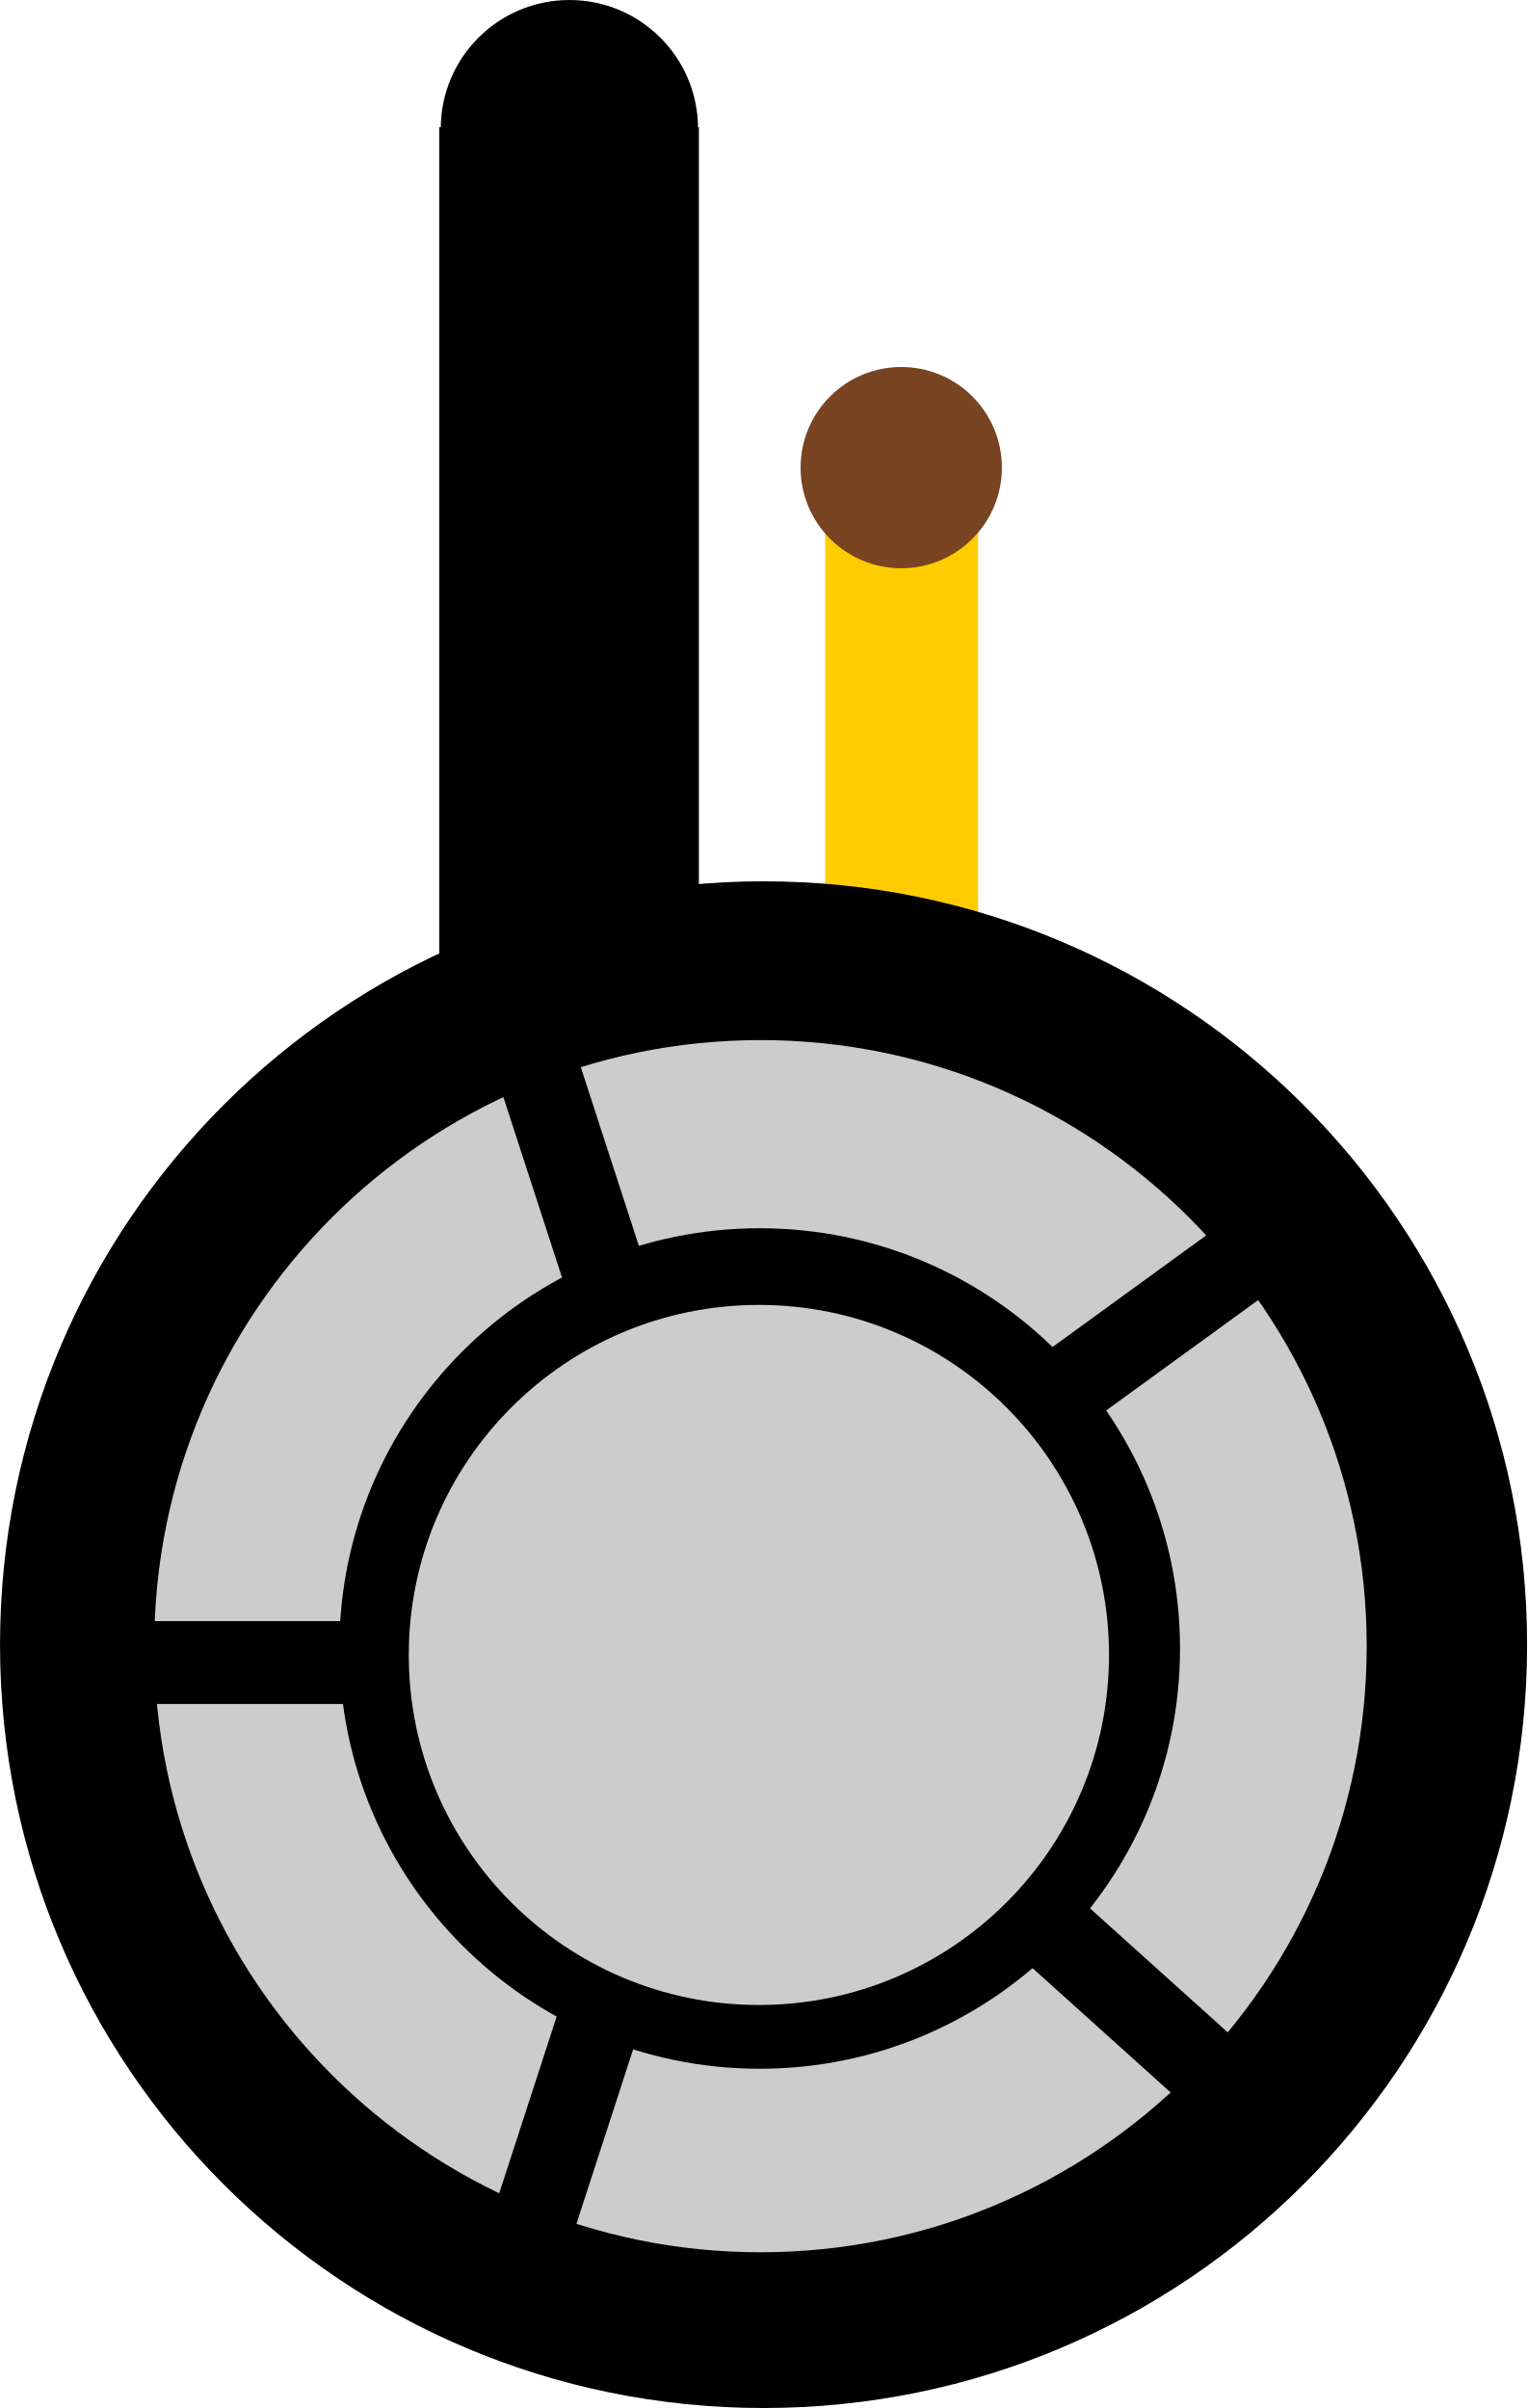
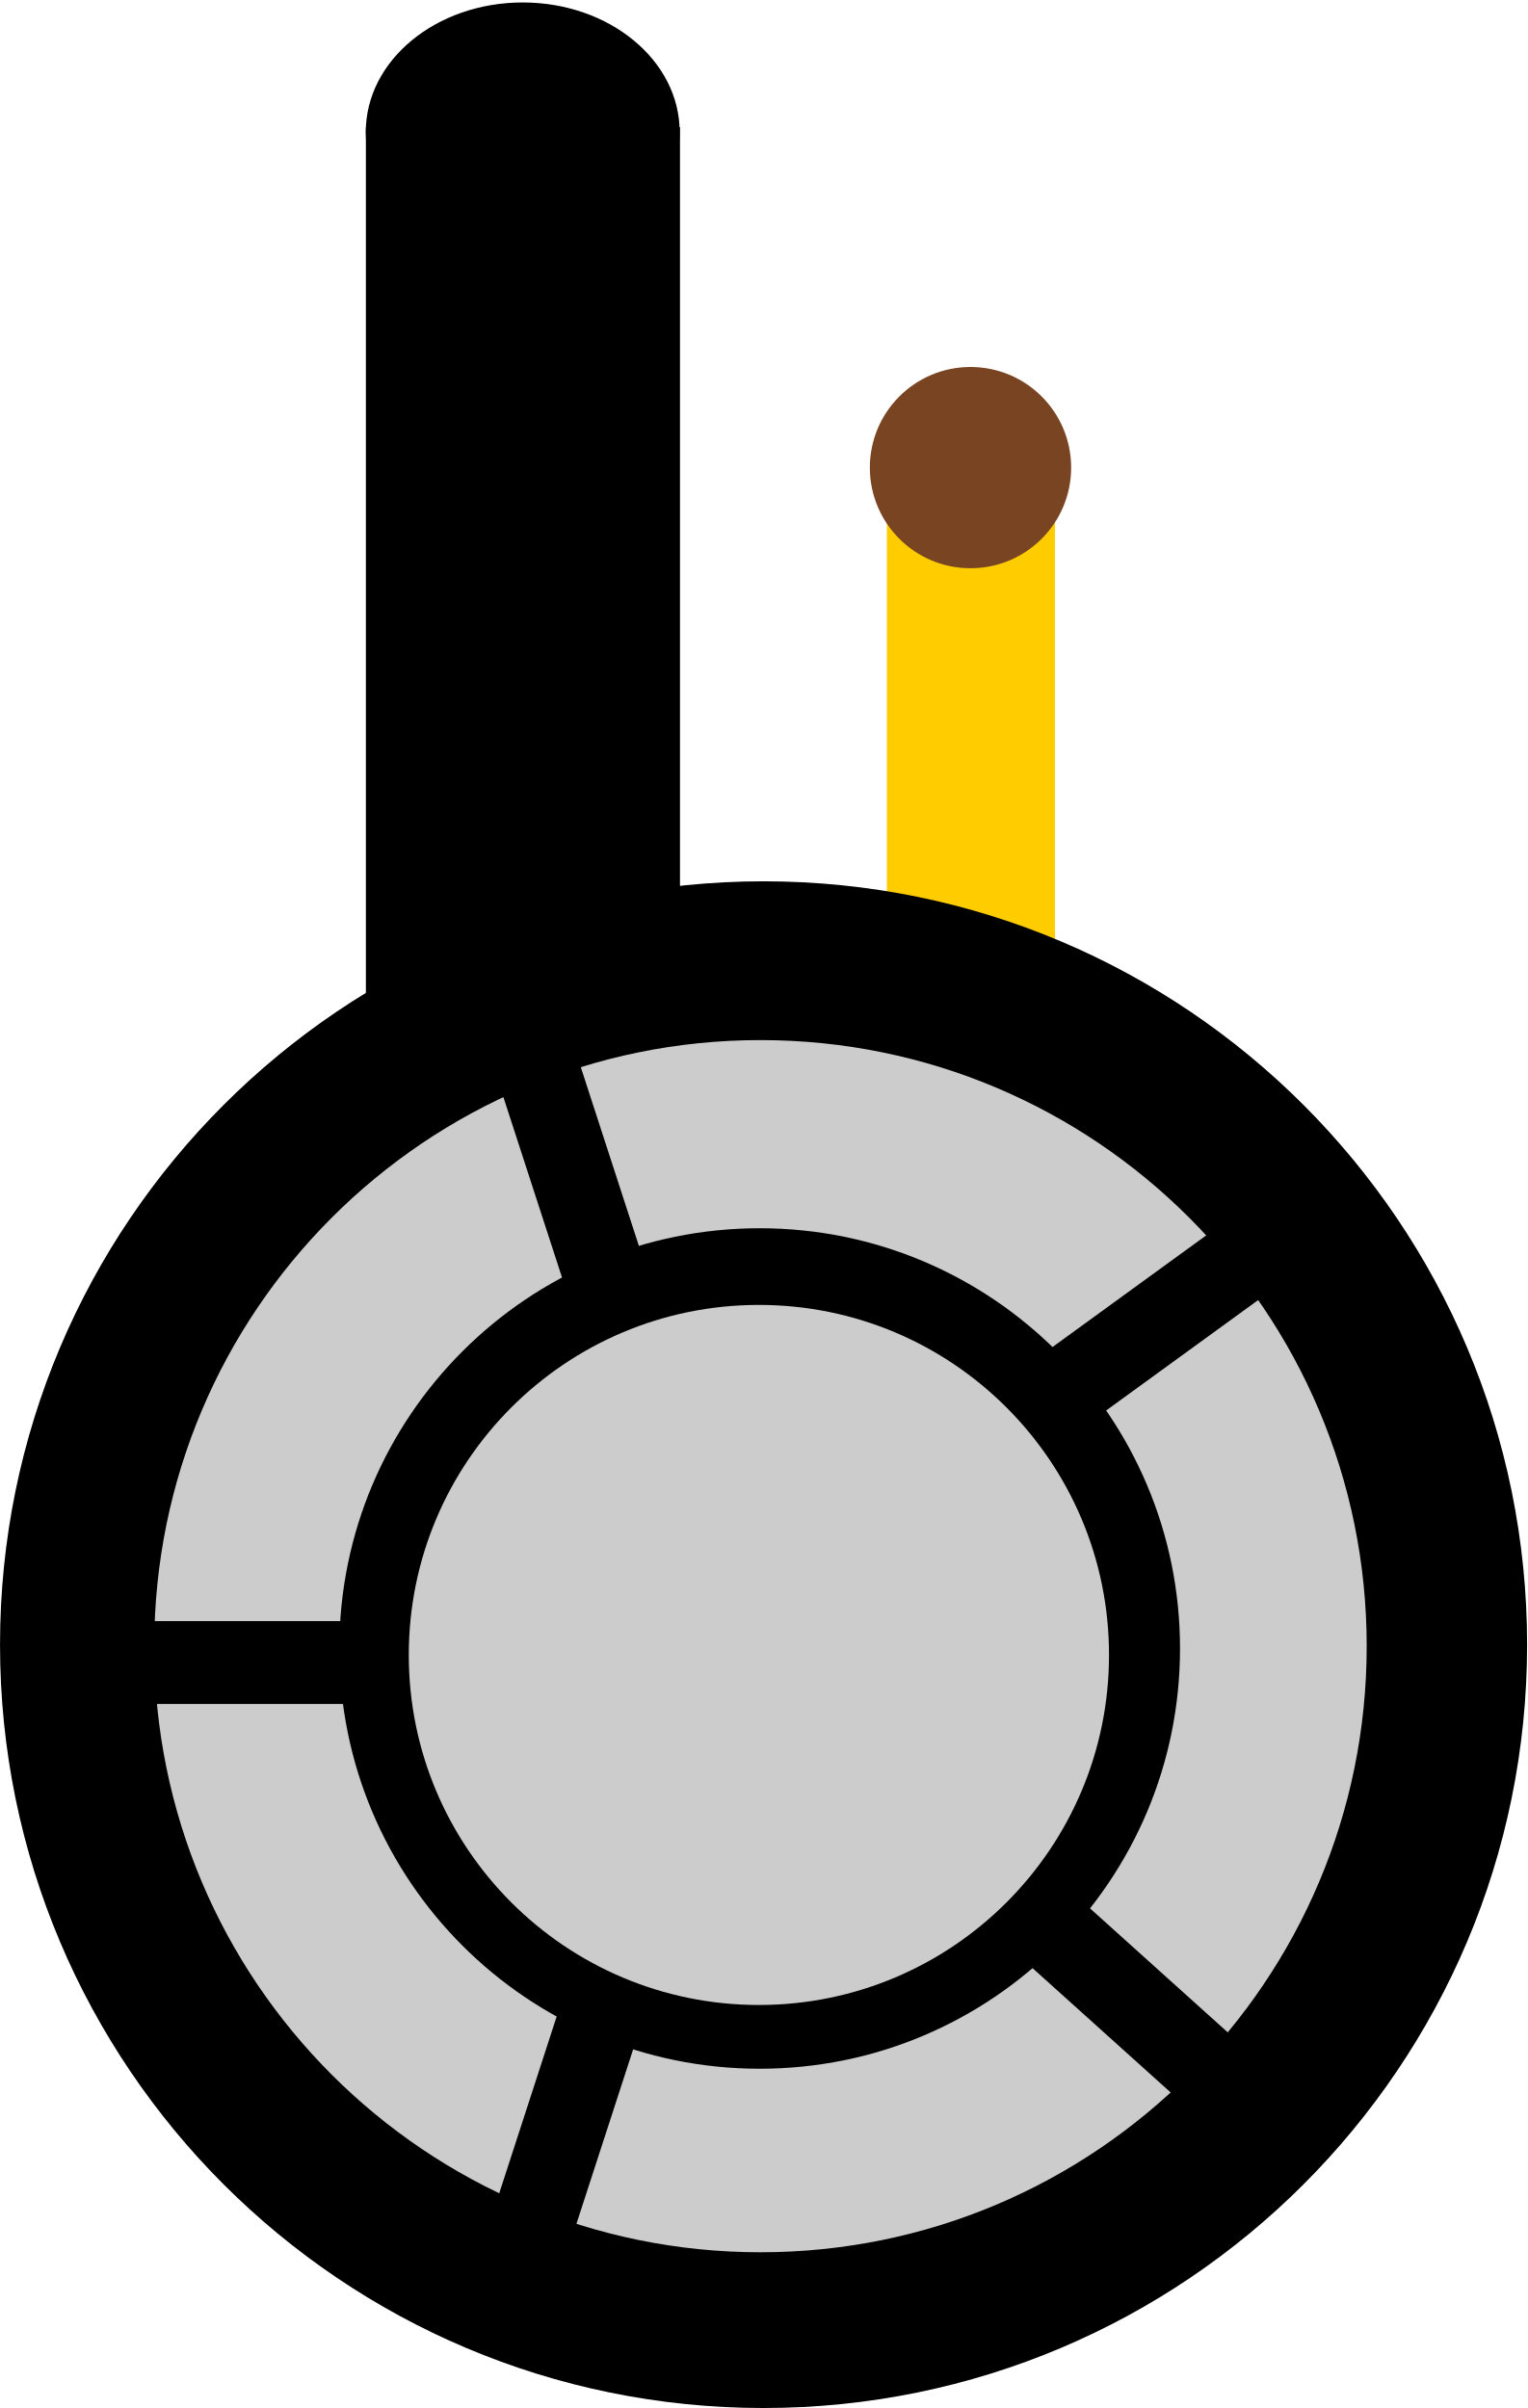
<svg xmlns="http://www.w3.org/2000/svg" id="svg8" version="1.1" viewBox="0 0 33.075 52.166" height="52.166mm" width="33.075mm">
  <defs id="defs2" />
  <g transform="translate(-64.94649,-59.61572)" id="layer1">
-     <rect y="70.856" x="82.82" height="10.624" width="3.31" id="rect168" style="fill:#ffcc00;fill-opacity:1;stroke-width:0.314" />
+     <rect y="70.856" x="84.155" height="10.624" width="3.641" id="rect168" style="fill:#ffcc00;fill-opacity:1;stroke-width:0.329" />
    <circle r="16.537" cy="95.245" cx="81.484" id="path4544" style="fill:#000000;fill-opacity:1;stroke-width:0.265" />
    <circle r="13.13" cy="95.278" cx="81.417" id="path4556" style="fill:#cccccc;fill-opacity:1;stroke-width:0.286" />
    <ellipse ry="8.068" rx="8.72" cy="96.197" cx="80.882" id="path4558" style="fill:#cccccc;fill-opacity:1;stroke-width:0.265" />
    <circle r="9.104" cy="95.328" cx="81.4" id="path4560" style="fill:#000000;fill-opacity:1;stroke-width:0.538" />
    <circle style="fill:#cccccc;stroke-width:0.363" r="7.583" cy="95.468" cx="81.383" id="path66" />
    <rect y="94.735" x="67.044" height="1.795" width="5.67" id="rect68" style="fill:#000000;stroke-width:0.265" />
    <rect transform="rotate(72)" y="-48.165" x="101.917" height="1.795" width="5.339" id="rect72" style="fill:#000000;stroke-width:0.265" />
    <rect transform="rotate(-72)" y="105.156" x="-79.545" height="1.795" width="5.339" id="rect72-1-8" style="fill:#000000;stroke-width:0.265" />
    <rect transform="rotate(144)" y="-125.207" x="-23.425" height="1.795" width="5.339" id="rect72-1-8-9" style="fill:#000000;stroke-width:0.265" />
-     <rect y="62.371" x="74.461" height="18.615" width="5.622" id="rect149" style="fill:#000000;stroke-width:0.265" />
-     <circle r="2.786" cy="62.402" cx="77.279" id="path153" style="fill:#000000;stroke-width:0.276" />
-     <circle style="fill:#784421;fill-opacity:1;stroke-width:0.265" r="2.18" cy="69.746" cx="84.466" id="path88" />
+     <rect y="62.371" x="72.871" height="18.873" width="6.803" id="rect149" style="fill:#000000;stroke-width:0.293" />
+     <ellipse cy="62.474" cx="76.268" id="path153" style="fill:#000000;stroke-width:0.306" rx="3.399" ry="2.805" />
+     <circle style="fill:#784421;fill-opacity:1;stroke-width:0.265" r="2.18" cy="69.746" cx="85.966" id="path88" />
    <rect transform="rotate(-138)" y="-17.567" x="-137.981" height="1.795" width="5.339" id="rect72-1-8-9-0" style="fill:#000000;stroke-width:0.265" />
  </g>
</svg>
